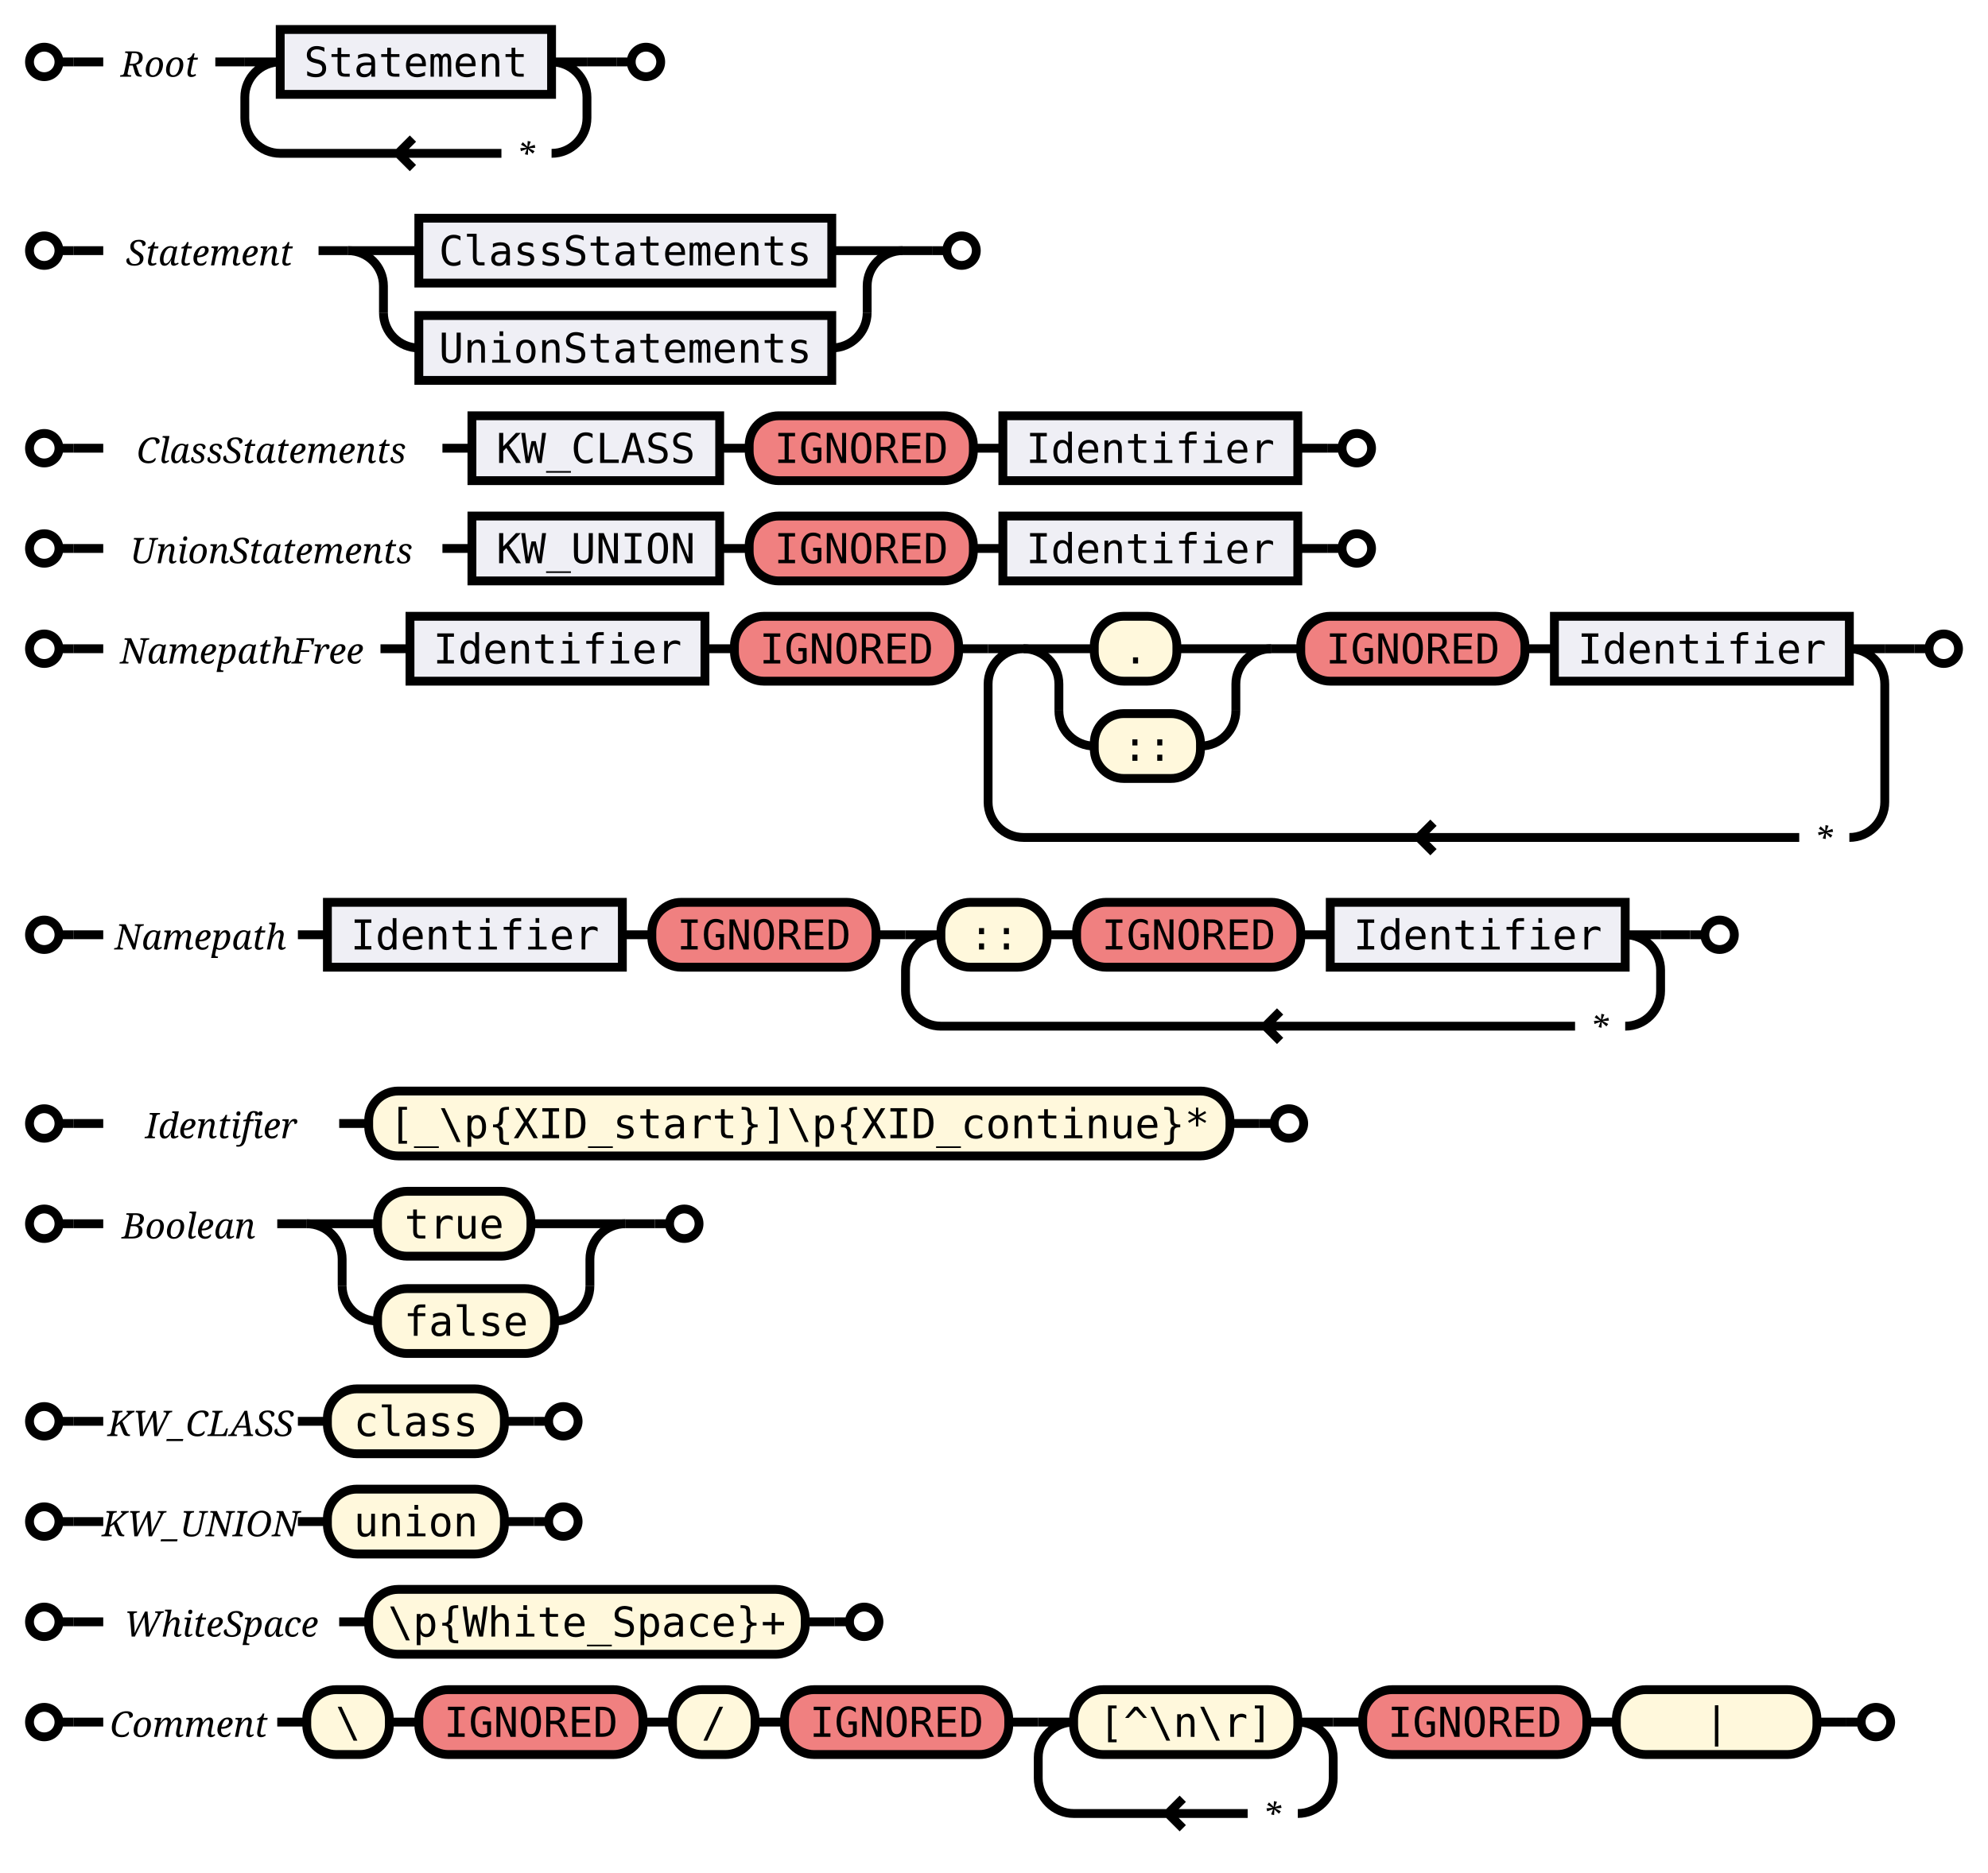
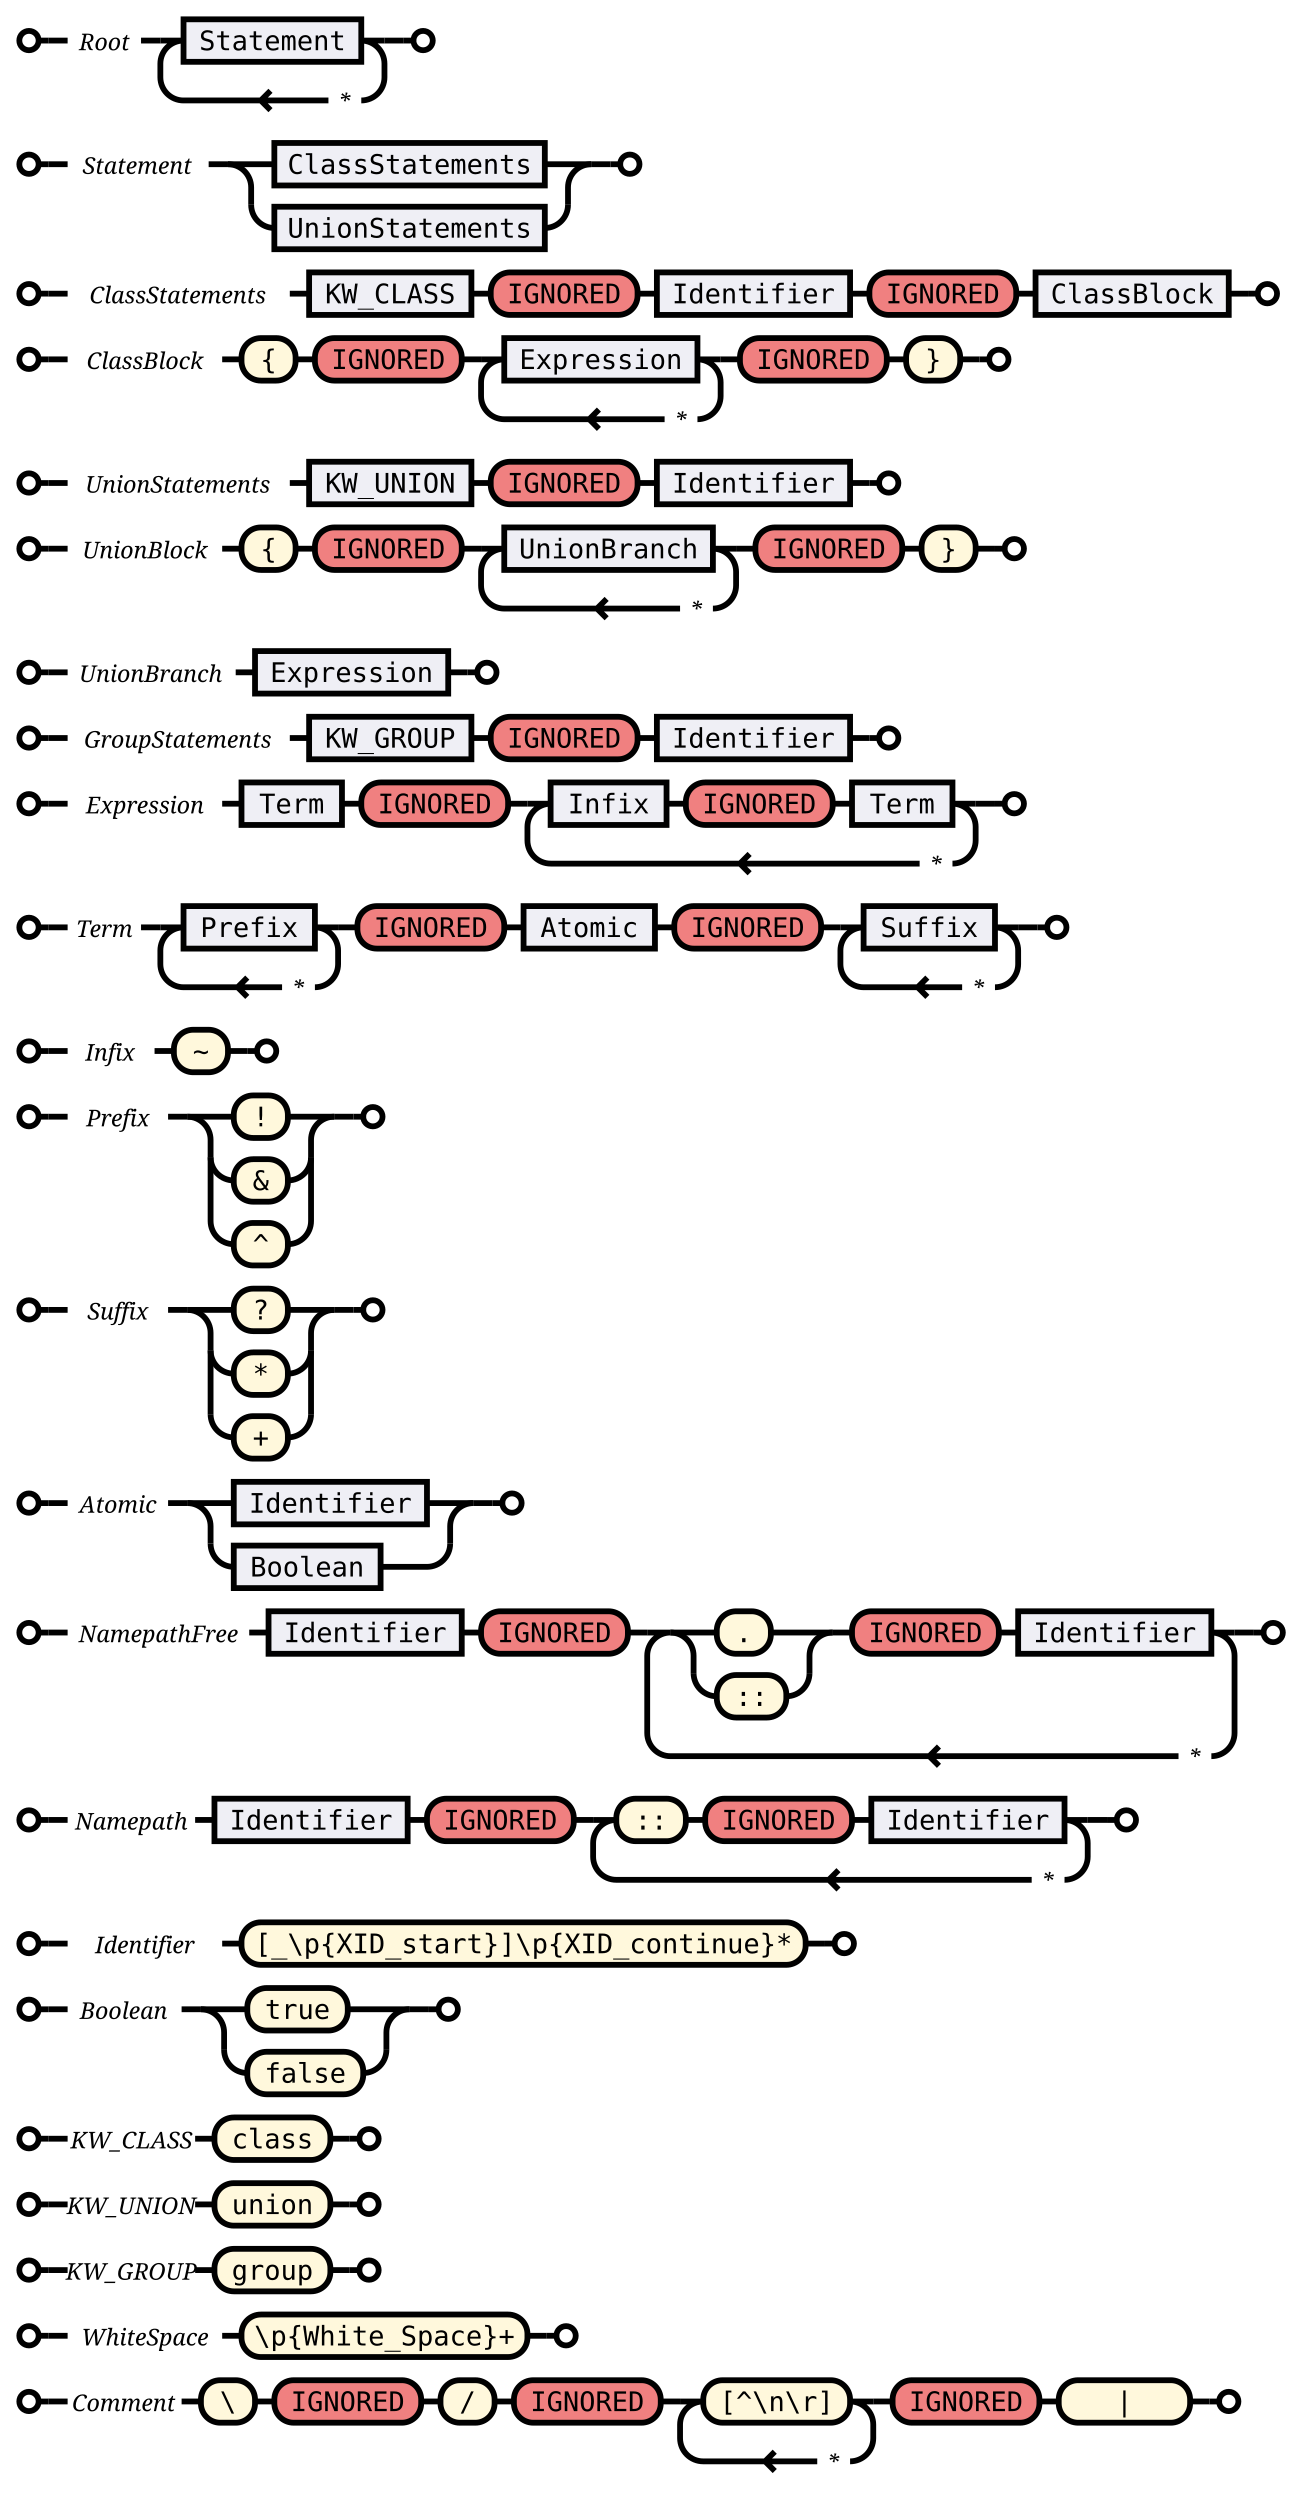
- <svg xmlns="http://www.w3.org/2000/svg" xmlns:xlink="http://www.w3.org/1999/xlink" class="railroad" viewBox="0 0 674 635">
+ <svg xmlns="http://www.w3.org/2000/svg" xmlns:xlink="http://www.w3.org/1999/xlink" class="railroad" viewBox="0 0 674 1294">
  <style type="text/css">
        svg.railroad {
        background-color: hsl(30, 20%, 95%);
        background-size: 15px 15px;
        background-image: linear-gradient(to right, rgba(30, 30, 30, .05) 1px, transparent 1px),
        linear-gradient(to bottom, rgba(30, 30, 30, .05) 1px, transparent 1px);
        }

        svg.railroad path {
        stroke-width: 3px;
        stroke: black;
        fill: transparent;
        }

        svg.railroad .debug {
        stroke-width: 1px;
        stroke: red;
        }

        svg.railroad text {
        font-size: 14px;
        font-family: monospace;
        text-anchor: middle;
        }

        svg.railroad .nonterminal text {
        font-weight: bold;
        }

        svg.railroad text.comment {
        font-family: serif;
        font-style: italic;
        font-size: 12px;
        }

        svg.railroad rect {
        stroke-width: 3px;
        stroke: black;
        }

        svg.railroad g.labeledbox &gt; rect {
        stroke-width: 1px;
        stroke: grey;
        stroke-dasharray: 5px;
        fill: rgba(90, 90, 150, .1);
        }

        svg.railroad .symbol &gt; rect {
        fill: rgba(90, 90, 150, .1);
        }

        svg.railroad .regex &gt; rect {
        fill: honeydew;
        }

        svg.railroad .string &gt; rect {
        fill: cornsilk;
        }

        svg.railroad .character &gt; rect {
        fill: lightcoral;
        }
    </style>
  <g class="verticalgrid">
    <g class="sequence">
      <path d=" M 10 21 a 5 5 0 0 1 5 -5 a 5 5 0 0 1 5 5 a 5 5 0 0 1 -5 5 a 5 5 0 0 1 -5 -5 m 10 0 h 5" />
      <text class="comment" id="Root" x="54" y="26">
                Root
            </text>
      <g class="repeat">
        <path d=" M 83 21 h 12 m 92 0 h 12 m -12 0 a 12 12 0 0 1 12 12 v 7 a 12 12 0 0 1 -12 12 m -17 0 h -75 m 40 0 l 5 -5 m 0 10 l -5 -5 m -40 0 a 12 12 0 0 1 -12 -12 v -7 a 12 12 0 0 1 12 -12" />
        <text class="comment" x="178" y="57">
                    *
                </text>
        <a class="link" xlink:href="#Statement">
          <g class="symbol">
            <rect height="22" width="92" x="95" y="10" />
            <text x="141" y="26">
                            Statement
                        </text>
          </g>
        </a>
      </g>
      <path d=" M 209 21 h 5 a 5 5 0 0 1 5 -5 a 5 5 0 0 1 5 5 a 5 5 0 0 1 -5 5 a 5 5 0 0 1 -5 -5" />
      <path d=" M 25 21 h 10" />
      <path d=" M 73 21 h 10" />
      <path d=" M 199 21 h 10" />
    </g>
    <g class="sequence">
      <path d=" M 10 85 a 5 5 0 0 1 5 -5 a 5 5 0 0 1 5 5 a 5 5 0 0 1 -5 5 a 5 5 0 0 1 -5 -5 m 10 0 h 5" />
      <text class="comment" id="Statement" x="71" y="90">
                Statement
            </text>
      <g class="choice">
        <path d=" M 118 85 h 24 m 140 0 h 24" />
        <a class="link" xlink:href="#ClassStatements">
          <g class="symbol">
            <rect height="22" width="140" x="142" y="74" />
            <text x="212" y="90">
                            ClassStatements
                        </text>
          </g>
        </a>
        <path d=" M 118 85 a 12 12 0 0 1 12 12 v 9 m 164 0 v -9 a 12 12 0 0 1 12 -12" />
        <path d=" M 130 106 v 0 a 12 12 0 0 0 12 12 m 140 0 h 0 a 12 12 0 0 0 12 -12 v 0" />
        <a class="link" xlink:href="#UnionStatements">
          <g class="symbol">
            <rect height="22" width="140" x="142" y="107" />
            <text x="212" y="123">
                            UnionStatements
                        </text>
          </g>
        </a>
      </g>
      <path d=" M 316 85 h 5 a 5 5 0 0 1 5 -5 a 5 5 0 0 1 5 5 a 5 5 0 0 1 -5 5 a 5 5 0 0 1 -5 -5" />
      <path d=" M 25 85 h 10" />
      <path d=" M 108 85 h 10" />
      <path d=" M 306 85 h 10" />
    </g>
    <g class="sequence">
      <path d=" M 10 152 a 5 5 0 0 1 5 -5 a 5 5 0 0 1 5 5 a 5 5 0 0 1 -5 5 a 5 5 0 0 1 -5 -5 m 10 0 h 5" />
      <text class="comment" id="ClassStatements" x="92" y="157">
                ClassStatements
            </text>
      <g class="sequence">
        <a class="link" xlink:href="#KW_CLASS">
          <g class="symbol">
            <rect height="22" width="84" x="160" y="141" />
            <text x="202" y="157">
                            KW_CLASS
                        </text>
          </g>
        </a>
        <g class="character">
          <rect height="22" rx="10" ry="10" width="76" x="254" y="141" />
          <text x="292" y="157">
                        IGNORED
                    </text>
        </g>
        <a class="link" xlink:href="#Identifier">
          <g class="symbol">
            <rect height="22" width="100" x="340" y="141" />
            <text x="390" y="157">
                            Identifier
                        </text>
          </g>
        </a>
+         <g class="character">
+           <rect height="22" rx="10" ry="10" width="76" x="450" y="141" />
+           <text x="488" y="157">
+                         IGNORED
+                     </text>
+         </g>
+         <a class="link" xlink:href="#ClassBlock">
+           <g class="symbol">
+             <rect height="22" width="100" x="536" y="141" />
+             <text x="586" y="157">
+                             ClassBlock
+                         </text>
+           </g>
+         </a>
        <path d=" M 244 152 h 10" />
        <path d=" M 330 152 h 10" />
-       </g>
-       <path d=" M 450 152 h 5 a 5 5 0 0 1 5 -5 a 5 5 0 0 1 5 5 a 5 5 0 0 1 -5 5 a 5 5 0 0 1 -5 -5" />
+         <path d=" M 440 152 h 10" />
+         <path d=" M 526 152 h 10" />
+       </g>
+       <path d=" M 646 152 h 5 a 5 5 0 0 1 5 -5 a 5 5 0 0 1 5 5 a 5 5 0 0 1 -5 5 a 5 5 0 0 1 -5 -5" />
      <path d=" M 25 152 h 10" />
      <path d=" M 150 152 h 10" />
-       <path d=" M 440 152 h 10" />
+       <path d=" M 636 152 h 10" />
    </g>
    <g class="sequence">
      <path d=" M 10 186 a 5 5 0 0 1 5 -5 a 5 5 0 0 1 5 5 a 5 5 0 0 1 -5 5 a 5 5 0 0 1 -5 -5 m 10 0 h 5" />
-       <text class="comment" id="UnionStatements" x="92" y="191">
+       <text class="comment" id="ClassBlock" x="75" y="191">
+                 ClassBlock
+             </text>
+       <g class="sequence">
+         <g class="string">
+           <rect height="22" rx="10" ry="10" width="28" x="125" y="175" />
+           <text x="139" y="191">
+                         {
+                     </text>
+         </g>
+         <g class="character">
+           <rect height="22" rx="10" ry="10" width="76" x="163" y="175" />
+           <text x="201" y="191">
+                         IGNORED
+                     </text>
+         </g>
+         <g class="repeat">
+           <path d=" M 249 186 h 12 m 100 0 h 12 m -12 0 a 12 12 0 0 1 12 12 v 7 a 12 12 0 0 1 -12 12 m -17 0 h -83 m 44 0 l 5 -5 m 0 10 l -5 -5 m -44 0 a 12 12 0 0 1 -12 -12 v -7 a 12 12 0 0 1 12 -12" />
+           <text class="comment" x="352" y="222">
+                         *
+                     </text>
+           <a class="link" xlink:href="#Expression">
+             <g class="symbol">
+               <rect height="22" width="100" x="261" y="175" />
+               <text x="311" y="191">
+                                 Expression
+                             </text>
+             </g>
+           </a>
+         </g>
+         <g class="character">
+           <rect height="22" rx="10" ry="10" width="76" x="383" y="175" />
+           <text x="421" y="191">
+                         IGNORED
+                     </text>
+         </g>
+         <g class="string">
+           <rect height="22" rx="10" ry="10" width="28" x="469" y="175" />
+           <text x="483" y="191">
+                         }
+                     </text>
+         </g>
+         <path d=" M 153 186 h 10" />
+         <path d=" M 239 186 h 10" />
+         <path d=" M 373 186 h 10" />
+         <path d=" M 459 186 h 10" />
+       </g>
+       <path d=" M 507 186 h 5 a 5 5 0 0 1 5 -5 a 5 5 0 0 1 5 5 a 5 5 0 0 1 -5 5 a 5 5 0 0 1 -5 -5" />
+       <path d=" M 25 186 h 10" />
+       <path d=" M 115 186 h 10" />
+       <path d=" M 497 186 h 10" />
+     </g>
+     <g class="sequence">
+       <path d=" M 10 250 a 5 5 0 0 1 5 -5 a 5 5 0 0 1 5 5 a 5 5 0 0 1 -5 5 a 5 5 0 0 1 -5 -5 m 10 0 h 5" />
+       <text class="comment" id="UnionStatements" x="92" y="255">
                UnionStatements
            </text>
      <g class="sequence">
        <a class="link" xlink:href="#KW_UNION">
          <g class="symbol">
-             <rect height="22" width="84" x="160" y="175" />
-             <text x="202" y="191">
+             <rect height="22" width="84" x="160" y="239" />
+             <text x="202" y="255">
                            KW_UNION
                        </text>
          </g>
        </a>
        <g class="character">
-           <rect height="22" rx="10" ry="10" width="76" x="254" y="175" />
-           <text x="292" y="191">
+           <rect height="22" rx="10" ry="10" width="76" x="254" y="239" />
+           <text x="292" y="255">
                        IGNORED
                    </text>
        </g>
        <a class="link" xlink:href="#Identifier">
          <g class="symbol">
-             <rect height="22" width="100" x="340" y="175" />
-             <text x="390" y="191">
+             <rect height="22" width="100" x="340" y="239" />
+             <text x="390" y="255">
                            Identifier
                        </text>
          </g>
        </a>
-         <path d=" M 244 186 h 10" />
-         <path d=" M 330 186 h 10" />
-       </g>
-       <path d=" M 450 186 h 5 a 5 5 0 0 1 5 -5 a 5 5 0 0 1 5 5 a 5 5 0 0 1 -5 5 a 5 5 0 0 1 -5 -5" />
-       <path d=" M 25 186 h 10" />
-       <path d=" M 150 186 h 10" />
-       <path d=" M 440 186 h 10" />
-     </g>
-     <g class="sequence">
-       <path d=" M 10 220 a 5 5 0 0 1 5 -5 a 5 5 0 0 1 5 5 a 5 5 0 0 1 -5 5 a 5 5 0 0 1 -5 -5 m 10 0 h 5" />
-       <text class="comment" id="NamepathFree" x="82" y="225">
+         <path d=" M 244 250 h 10" />
+         <path d=" M 330 250 h 10" />
+       </g>
+       <path d=" M 450 250 h 5 a 5 5 0 0 1 5 -5 a 5 5 0 0 1 5 5 a 5 5 0 0 1 -5 5 a 5 5 0 0 1 -5 -5" />
+       <path d=" M 25 250 h 10" />
+       <path d=" M 150 250 h 10" />
+       <path d=" M 440 250 h 10" />
+     </g>
+     <g class="sequence">
+       <path d=" M 10 284 a 5 5 0 0 1 5 -5 a 5 5 0 0 1 5 5 a 5 5 0 0 1 -5 5 a 5 5 0 0 1 -5 -5 m 10 0 h 5" />
+       <text class="comment" id="UnionBlock" x="75" y="289">
+                 UnionBlock
+             </text>
+       <g class="sequence">
+         <g class="string">
+           <rect height="22" rx="10" ry="10" width="28" x="125" y="273" />
+           <text x="139" y="289">
+                         {
+                     </text>
+         </g>
+         <g class="character">
+           <rect height="22" rx="10" ry="10" width="76" x="163" y="273" />
+           <text x="201" y="289">
+                         IGNORED
+                     </text>
+         </g>
+         <g class="repeat">
+           <path d=" M 249 284 h 12 m 108 0 h 12 m -12 0 a 12 12 0 0 1 12 12 v 7 a 12 12 0 0 1 -12 12 m -17 0 h -91 m 48 0 l 5 -5 m 0 10 l -5 -5 m -48 0 a 12 12 0 0 1 -12 -12 v -7 a 12 12 0 0 1 12 -12" />
+           <text class="comment" x="360" y="320">
+                         *
+                     </text>
+           <a class="link" xlink:href="#UnionBranch">
+             <g class="symbol">
+               <rect height="22" width="108" x="261" y="273" />
+               <text x="315" y="289">
+                                 UnionBranch
+                             </text>
+             </g>
+           </a>
+         </g>
+         <g class="character">
+           <rect height="22" rx="10" ry="10" width="76" x="391" y="273" />
+           <text x="429" y="289">
+                         IGNORED
+                     </text>
+         </g>
+         <g class="string">
+           <rect height="22" rx="10" ry="10" width="28" x="477" y="273" />
+           <text x="491" y="289">
+                         }
+                     </text>
+         </g>
+         <path d=" M 153 284 h 10" />
+         <path d=" M 239 284 h 10" />
+         <path d=" M 381 284 h 10" />
+         <path d=" M 467 284 h 10" />
+       </g>
+       <path d=" M 515 284 h 5 a 5 5 0 0 1 5 -5 a 5 5 0 0 1 5 5 a 5 5 0 0 1 -5 5 a 5 5 0 0 1 -5 -5" />
+       <path d=" M 25 284 h 10" />
+       <path d=" M 115 284 h 10" />
+       <path d=" M 505 284 h 10" />
+     </g>
+     <g class="sequence">
+       <path d=" M 10 348 a 5 5 0 0 1 5 -5 a 5 5 0 0 1 5 5 a 5 5 0 0 1 -5 5 a 5 5 0 0 1 -5 -5 m 10 0 h 5" />
+       <text class="comment" id="UnionBranch" x="78" y="353">
+                 UnionBranch
+             </text>
+       <a class="link" xlink:href="#Expression">
+         <g class="symbol">
+           <rect height="22" width="100" x="132" y="337" />
+           <text x="182" y="353">
+                         Expression
+                     </text>
+         </g>
+       </a>
+       <path d=" M 242 348 h 5 a 5 5 0 0 1 5 -5 a 5 5 0 0 1 5 5 a 5 5 0 0 1 -5 5 a 5 5 0 0 1 -5 -5" />
+       <path d=" M 25 348 h 10" />
+       <path d=" M 122 348 h 10" />
+       <path d=" M 232 348 h 10" />
+     </g>
+     <g class="sequence">
+       <path d=" M 10 382 a 5 5 0 0 1 5 -5 a 5 5 0 0 1 5 5 a 5 5 0 0 1 -5 5 a 5 5 0 0 1 -5 -5 m 10 0 h 5" />
+       <text class="comment" id="GroupStatements" x="92" y="387">
+                 GroupStatements
+             </text>
+       <g class="sequence">
+         <a class="link" xlink:href="#KW_GROUP">
+           <g class="symbol">
+             <rect height="22" width="84" x="160" y="371" />
+             <text x="202" y="387">
+                             KW_GROUP
+                         </text>
+           </g>
+         </a>
+         <g class="character">
+           <rect height="22" rx="10" ry="10" width="76" x="254" y="371" />
+           <text x="292" y="387">
+                         IGNORED
+                     </text>
+         </g>
+         <a class="link" xlink:href="#Identifier">
+           <g class="symbol">
+             <rect height="22" width="100" x="340" y="371" />
+             <text x="390" y="387">
+                             Identifier
+                         </text>
+           </g>
+         </a>
+         <path d=" M 244 382 h 10" />
+         <path d=" M 330 382 h 10" />
+       </g>
+       <path d=" M 450 382 h 5 a 5 5 0 0 1 5 -5 a 5 5 0 0 1 5 5 a 5 5 0 0 1 -5 5 a 5 5 0 0 1 -5 -5" />
+       <path d=" M 25 382 h 10" />
+       <path d=" M 150 382 h 10" />
+       <path d=" M 440 382 h 10" />
+     </g>
+     <g class="sequence">
+       <path d=" M 10 416 a 5 5 0 0 1 5 -5 a 5 5 0 0 1 5 5 a 5 5 0 0 1 -5 5 a 5 5 0 0 1 -5 -5 m 10 0 h 5" />
+       <text class="comment" id="Expression" x="75" y="421">
+                 Expression
+             </text>
+       <g class="sequence">
+         <a class="link" xlink:href="#Term">
+           <g class="symbol">
+             <rect height="22" width="52" x="125" y="405" />
+             <text x="151" y="421">
+                             Term
+                         </text>
+           </g>
+         </a>
+         <g class="character">
+           <rect height="22" rx="10" ry="10" width="76" x="187" y="405" />
+           <text x="225" y="421">
+                         IGNORED
+                     </text>
+         </g>
+         <g class="repeat">
+           <path d=" M 273 416 h 12 m 208 0 h 12 m -12 0 a 12 12 0 0 1 12 12 v 7 a 12 12 0 0 1 -12 12 m -17 0 h -191 m 98 0 l 5 -5 m 0 10 l -5 -5 m -98 0 a 12 12 0 0 1 -12 -12 v -7 a 12 12 0 0 1 12 -12" />
+           <text class="comment" x="484" y="452">
+                         *
+                     </text>
+           <g class="sequence">
+             <a class="link" xlink:href="#Infix">
+               <g class="symbol">
+                 <rect height="22" width="60" x="285" y="405" />
+                 <text x="315" y="421">
+                                     Infix
+                                 </text>
+               </g>
+             </a>
+             <g class="character">
+               <rect height="22" rx="10" ry="10" width="76" x="355" y="405" />
+               <text x="393" y="421">
+                                 IGNORED
+                             </text>
+             </g>
+             <a class="link" xlink:href="#Term">
+               <g class="symbol">
+                 <rect height="22" width="52" x="441" y="405" />
+                 <text x="467" y="421">
+                                     Term
+                                 </text>
+               </g>
+             </a>
+             <path d=" M 345 416 h 10" />
+             <path d=" M 431 416 h 10" />
+           </g>
+         </g>
+         <path d=" M 177 416 h 10" />
+         <path d=" M 263 416 h 10" />
+       </g>
+       <path d=" M 515 416 h 5 a 5 5 0 0 1 5 -5 a 5 5 0 0 1 5 5 a 5 5 0 0 1 -5 5 a 5 5 0 0 1 -5 -5" />
+       <path d=" M 25 416 h 10" />
+       <path d=" M 115 416 h 10" />
+       <path d=" M 505 416 h 10" />
+     </g>
+     <g class="sequence">
+       <path d=" M 10 480 a 5 5 0 0 1 5 -5 a 5 5 0 0 1 5 5 a 5 5 0 0 1 -5 5 a 5 5 0 0 1 -5 -5 m 10 0 h 5" />
+       <text class="comment" id="Term" x="54" y="485">
+                 Term
+             </text>
+       <g class="sequence">
+         <g class="repeat">
+           <path d=" M 83 480 h 12 m 68 0 h 12 m -12 0 a 12 12 0 0 1 12 12 v 7 a 12 12 0 0 1 -12 12 m -17 0 h -51 m 28 0 l 5 -5 m 0 10 l -5 -5 m -28 0 a 12 12 0 0 1 -12 -12 v -7 a 12 12 0 0 1 12 -12" />
+           <text class="comment" x="154" y="516">
+                         *
+                     </text>
+           <a class="link" xlink:href="#Prefix">
+             <g class="symbol">
+               <rect height="22" width="68" x="95" y="469" />
+               <text x="129" y="485">
+                                 Prefix
+                             </text>
+             </g>
+           </a>
+         </g>
+         <g class="character">
+           <rect height="22" rx="10" ry="10" width="76" x="185" y="469" />
+           <text x="223" y="485">
+                         IGNORED
+                     </text>
+         </g>
+         <a class="link" xlink:href="#Atomic">
+           <g class="symbol">
+             <rect height="22" width="68" x="271" y="469" />
+             <text x="305" y="485">
+                             Atomic
+                         </text>
+           </g>
+         </a>
+         <g class="character">
+           <rect height="22" rx="10" ry="10" width="76" x="349" y="469" />
+           <text x="387" y="485">
+                         IGNORED
+                     </text>
+         </g>
+         <g class="repeat">
+           <path d=" M 435 480 h 12 m 68 0 h 12 m -12 0 a 12 12 0 0 1 12 12 v 7 a 12 12 0 0 1 -12 12 m -17 0 h -51 m 28 0 l 5 -5 m 0 10 l -5 -5 m -28 0 a 12 12 0 0 1 -12 -12 v -7 a 12 12 0 0 1 12 -12" />
+           <text class="comment" x="506" y="516">
+                         *
+                     </text>
+           <a class="link" xlink:href="#Suffix">
+             <g class="symbol">
+               <rect height="22" width="68" x="447" y="469" />
+               <text x="481" y="485">
+                                 Suffix
+                             </text>
+             </g>
+           </a>
+         </g>
+         <path d=" M 175 480 h 10" />
+         <path d=" M 261 480 h 10" />
+         <path d=" M 339 480 h 10" />
+         <path d=" M 425 480 h 10" />
+       </g>
+       <path d=" M 537 480 h 5 a 5 5 0 0 1 5 -5 a 5 5 0 0 1 5 5 a 5 5 0 0 1 -5 5 a 5 5 0 0 1 -5 -5" />
+       <path d=" M 25 480 h 10" />
+       <path d=" M 73 480 h 10" />
+       <path d=" M 527 480 h 10" />
+     </g>
+     <g class="sequence">
+       <path d=" M 10 544 a 5 5 0 0 1 5 -5 a 5 5 0 0 1 5 5 a 5 5 0 0 1 -5 5 a 5 5 0 0 1 -5 -5 m 10 0 h 5" />
+       <text class="comment" id="Infix" x="57" y="549">
+                 Infix
+             </text>
+       <g class="choice">
+         <path d=" M 90 544 h 0 m 28 0 h 0" />
+         <g class="string">
+           <rect height="22" rx="10" ry="10" width="28" x="90" y="533" />
+           <text x="104" y="549">
+                         ~
+                     </text>
+         </g>
+       </g>
+       <path d=" M 128 544 h 5 a 5 5 0 0 1 5 -5 a 5 5 0 0 1 5 5 a 5 5 0 0 1 -5 5 a 5 5 0 0 1 -5 -5" />
+       <path d=" M 25 544 h 10" />
+       <path d=" M 80 544 h 10" />
+       <path d=" M 118 544 h 10" />
+     </g>
+     <g class="sequence">
+       <path d=" M 10 578 a 5 5 0 0 1 5 -5 a 5 5 0 0 1 5 5 a 5 5 0 0 1 -5 5 a 5 5 0 0 1 -5 -5 m 10 0 h 5" />
+       <text class="comment" id="Prefix" x="61" y="583">
+                 Prefix
+             </text>
+       <g class="choice">
+         <path d=" M 97 578 h 24 m 28 0 h 24" />
+         <g class="string">
+           <rect height="22" rx="10" ry="10" width="28" x="121" y="567" />
+           <text x="135" y="583">
+                         !
+                     </text>
+         </g>
+         <path d=" M 97 578 a 12 12 0 0 1 12 12 v 9 m 52 0 v -9 a 12 12 0 0 1 12 -12" />
+         <path d=" M 109 599 v 33 m 52 0 v -33" />
+         <path d=" M 109 599 v 0 a 12 12 0 0 0 12 12 m 28 0 h 0 a 12 12 0 0 0 12 -12 v 0" />
+         <g class="string">
+           <rect height="22" rx="10" ry="10" width="28" x="121" y="600" />
+           <text x="135" y="616">
+                         &amp;
+                     </text>
+         </g>
+         <path d=" M 109 632 v 0 a 12 12 0 0 0 12 12 m 28 0 h 0 a 12 12 0 0 0 12 -12 v 0" />
+         <g class="string">
+           <rect height="22" rx="10" ry="10" width="28" x="121" y="633" />
+           <text x="135" y="649">
+                         ^
+                     </text>
+         </g>
+       </g>
+       <path d=" M 183 578 h 5 a 5 5 0 0 1 5 -5 a 5 5 0 0 1 5 5 a 5 5 0 0 1 -5 5 a 5 5 0 0 1 -5 -5" />
+       <path d=" M 25 578 h 10" />
+       <path d=" M 87 578 h 10" />
+       <path d=" M 173 578 h 10" />
+     </g>
+     <g class="sequence">
+       <path d=" M 10 678 a 5 5 0 0 1 5 -5 a 5 5 0 0 1 5 5 a 5 5 0 0 1 -5 5 a 5 5 0 0 1 -5 -5 m 10 0 h 5" />
+       <text class="comment" id="Suffix" x="61" y="683">
+                 Suffix
+             </text>
+       <g class="choice">
+         <path d=" M 97 678 h 24 m 28 0 h 24" />
+         <g class="string">
+           <rect height="22" rx="10" ry="10" width="28" x="121" y="667" />
+           <text x="135" y="683">
+                         ?
+                     </text>
+         </g>
+         <path d=" M 97 678 a 12 12 0 0 1 12 12 v 9 m 52 0 v -9 a 12 12 0 0 1 12 -12" />
+         <path d=" M 109 699 v 33 m 52 0 v -33" />
+         <path d=" M 109 699 v 0 a 12 12 0 0 0 12 12 m 28 0 h 0 a 12 12 0 0 0 12 -12 v 0" />
+         <g class="string">
+           <rect height="22" rx="10" ry="10" width="28" x="121" y="700" />
+           <text x="135" y="716">
+                         *
+                     </text>
+         </g>
+         <path d=" M 109 732 v 0 a 12 12 0 0 0 12 12 m 28 0 h 0 a 12 12 0 0 0 12 -12 v 0" />
+         <g class="string">
+           <rect height="22" rx="10" ry="10" width="28" x="121" y="733" />
+           <text x="135" y="749">
+                         +
+                     </text>
+         </g>
+       </g>
+       <path d=" M 183 678 h 5 a 5 5 0 0 1 5 -5 a 5 5 0 0 1 5 5 a 5 5 0 0 1 -5 5 a 5 5 0 0 1 -5 -5" />
+       <path d=" M 25 678 h 10" />
+       <path d=" M 87 678 h 10" />
+       <path d=" M 173 678 h 10" />
+     </g>
+     <g class="sequence">
+       <path d=" M 10 778 a 5 5 0 0 1 5 -5 a 5 5 0 0 1 5 5 a 5 5 0 0 1 -5 5 a 5 5 0 0 1 -5 -5 m 10 0 h 5" />
+       <text class="comment" id="Atomic" x="61" y="783">
+                 Atomic
+             </text>
+       <g class="choice">
+         <path d=" M 97 778 h 24 m 100 0 h 24" />
+         <a class="link" xlink:href="#Identifier">
+           <g class="symbol">
+             <rect height="22" width="100" x="121" y="767" />
+             <text x="171" y="783">
+                             Identifier
+                         </text>
+           </g>
+         </a>
+         <path d=" M 97 778 a 12 12 0 0 1 12 12 v 9 m 124 0 v -9 a 12 12 0 0 1 12 -12" />
+         <path d=" M 109 799 v 0 a 12 12 0 0 0 12 12 m 76 0 h 24 a 12 12 0 0 0 12 -12 v 0" />
+         <a class="link" xlink:href="#Boolean">
+           <g class="symbol">
+             <rect height="22" width="76" x="121" y="800" />
+             <text x="159" y="816">
+                             Boolean
+                         </text>
+           </g>
+         </a>
+       </g>
+       <path d=" M 255 778 h 5 a 5 5 0 0 1 5 -5 a 5 5 0 0 1 5 5 a 5 5 0 0 1 -5 5 a 5 5 0 0 1 -5 -5" />
+       <path d=" M 25 778 h 10" />
+       <path d=" M 87 778 h 10" />
+       <path d=" M 245 778 h 10" />
+     </g>
+     <g class="sequence">
+       <path d=" M 10 845 a 5 5 0 0 1 5 -5 a 5 5 0 0 1 5 5 a 5 5 0 0 1 -5 5 a 5 5 0 0 1 -5 -5 m 10 0 h 5" />
+       <text class="comment" id="NamepathFree" x="82" y="850">
                NamepathFree
            </text>
      <g class="sequence">
        <a class="link" xlink:href="#Identifier">
          <g class="symbol">
-             <rect height="22" width="100" x="139" y="209" />
-             <text x="189" y="225">
+             <rect height="22" width="100" x="139" y="834" />
+             <text x="189" y="850">
                            Identifier
                        </text>
          </g>
        </a>
        <g class="character">
-           <rect height="22" rx="10" ry="10" width="76" x="249" y="209" />
-           <text x="287" y="225">
+           <rect height="22" rx="10" ry="10" width="76" x="249" y="834" />
+           <text x="287" y="850">
                        IGNORED
                    </text>
        </g>
        <g class="repeat">
-           <path d=" M 335 220 h 12 m 280 0 h 12 m -12 0 a 12 12 0 0 1 12 12 v 40 a 12 12 0 0 1 -12 12 m -17 0 h -263 m 134 0 l 5 -5 m 0 10 l -5 -5 m -134 0 a 12 12 0 0 1 -12 -12 v -40 a 12 12 0 0 1 12 -12" />
-           <text class="comment" x="618" y="289">
+           <path d=" M 335 845 h 12 m 280 0 h 12 m -12 0 a 12 12 0 0 1 12 12 v 40 a 12 12 0 0 1 -12 12 m -17 0 h -263 m 134 0 l 5 -5 m 0 10 l -5 -5 m -134 0 a 12 12 0 0 1 -12 -12 v -40 a 12 12 0 0 1 12 -12" />
+           <text class="comment" x="618" y="914">
                        *
                    </text>
          <g class="sequence">
            <g class="choice">
-               <path d=" M 347 220 h 24 m 28 0 h 32" />
+               <path d=" M 347 845 h 24 m 28 0 h 32" />
              <g class="string">
-                 <rect height="22" rx="10" ry="10" width="28" x="371" y="209" />
-                 <text x="385" y="225">
+                 <rect height="22" rx="10" ry="10" width="28" x="371" y="834" />
+                 <text x="385" y="850">
                                    .
                                </text>
              </g>
-               <path d=" M 347 220 a 12 12 0 0 1 12 12 v 9 m 60 0 v -9 a 12 12 0 0 1 12 -12" />
-               <path d=" M 359 241 v 0 a 12 12 0 0 0 12 12 m 36 0 h 0 a 12 12 0 0 0 12 -12 v 0" />
+               <path d=" M 347 845 a 12 12 0 0 1 12 12 v 9 m 60 0 v -9 a 12 12 0 0 1 12 -12" />
+               <path d=" M 359 866 v 0 a 12 12 0 0 0 12 12 m 36 0 h 0 a 12 12 0 0 0 12 -12 v 0" />
              <g class="string">
-                 <rect height="22" rx="10" ry="10" width="36" x="371" y="242" />
-                 <text x="389" y="258">
+                 <rect height="22" rx="10" ry="10" width="36" x="371" y="867" />
+                 <text x="389" y="883">
                                    ::
                                </text>
              </g>
            </g>
            <g class="character">
-               <rect height="22" rx="10" ry="10" width="76" x="441" y="209" />
-               <text x="479" y="225">
+               <rect height="22" rx="10" ry="10" width="76" x="441" y="834" />
+               <text x="479" y="850">
                                IGNORED
                            </text>
            </g>
            <a class="link" xlink:href="#Identifier">
              <g class="symbol">
-                 <rect height="22" width="100" x="527" y="209" />
-                 <text x="577" y="225">
+                 <rect height="22" width="100" x="527" y="834" />
+                 <text x="577" y="850">
                                    Identifier
                                </text>
              </g>
            </a>
-             <path d=" M 431 220 h 10" />
-             <path d=" M 517 220 h 10" />
-           </g>
-         </g>
-         <path d=" M 239 220 h 10" />
-         <path d=" M 325 220 h 10" />
-       </g>
-       <path d=" M 649 220 h 5 a 5 5 0 0 1 5 -5 a 5 5 0 0 1 5 5 a 5 5 0 0 1 -5 5 a 5 5 0 0 1 -5 -5" />
-       <path d=" M 25 220 h 10" />
-       <path d=" M 129 220 h 10" />
-       <path d=" M 639 220 h 10" />
-     </g>
-     <g class="sequence">
-       <path d=" M 10 317 a 5 5 0 0 1 5 -5 a 5 5 0 0 1 5 5 a 5 5 0 0 1 -5 5 a 5 5 0 0 1 -5 -5 m 10 0 h 5" />
-       <text class="comment" id="Namepath" x="68" y="322">
+             <path d=" M 431 845 h 10" />
+             <path d=" M 517 845 h 10" />
+           </g>
+         </g>
+         <path d=" M 239 845 h 10" />
+         <path d=" M 325 845 h 10" />
+       </g>
+       <path d=" M 649 845 h 5 a 5 5 0 0 1 5 -5 a 5 5 0 0 1 5 5 a 5 5 0 0 1 -5 5 a 5 5 0 0 1 -5 -5" />
+       <path d=" M 25 845 h 10" />
+       <path d=" M 129 845 h 10" />
+       <path d=" M 639 845 h 10" />
+     </g>
+     <g class="sequence">
+       <path d=" M 10 942 a 5 5 0 0 1 5 -5 a 5 5 0 0 1 5 5 a 5 5 0 0 1 -5 5 a 5 5 0 0 1 -5 -5 m 10 0 h 5" />
+       <text class="comment" id="Namepath" x="68" y="947">
                Namepath
            </text>
      <g class="sequence">
        <a class="link" xlink:href="#Identifier">
          <g class="symbol">
-             <rect height="22" width="100" x="111" y="306" />
-             <text x="161" y="322">
+             <rect height="22" width="100" x="111" y="931" />
+             <text x="161" y="947">
                            Identifier
                        </text>
          </g>
        </a>
        <g class="character">
-           <rect height="22" rx="10" ry="10" width="76" x="221" y="306" />
-           <text x="259" y="322">
+           <rect height="22" rx="10" ry="10" width="76" x="221" y="931" />
+           <text x="259" y="947">
                        IGNORED
                    </text>
        </g>
        <g class="repeat">
-           <path d=" M 307 317 h 12 m 232 0 h 12 m -12 0 a 12 12 0 0 1 12 12 v 7 a 12 12 0 0 1 -12 12 m -17 0 h -215 m 110 0 l 5 -5 m 0 10 l -5 -5 m -110 0 a 12 12 0 0 1 -12 -12 v -7 a 12 12 0 0 1 12 -12" />
-           <text class="comment" x="542" y="353">
+           <path d=" M 307 942 h 12 m 232 0 h 12 m -12 0 a 12 12 0 0 1 12 12 v 7 a 12 12 0 0 1 -12 12 m -17 0 h -215 m 110 0 l 5 -5 m 0 10 l -5 -5 m -110 0 a 12 12 0 0 1 -12 -12 v -7 a 12 12 0 0 1 12 -12" />
+           <text class="comment" x="542" y="978">
                        *
                    </text>
          <g class="sequence">
            <g class="string">
-               <rect height="22" rx="10" ry="10" width="36" x="319" y="306" />
-               <text x="337" y="322">
+               <rect height="22" rx="10" ry="10" width="36" x="319" y="931" />
+               <text x="337" y="947">
                                ::
                            </text>
            </g>
            <g class="character">
-               <rect height="22" rx="10" ry="10" width="76" x="365" y="306" />
-               <text x="403" y="322">
+               <rect height="22" rx="10" ry="10" width="76" x="365" y="931" />
+               <text x="403" y="947">
                                IGNORED
                            </text>
            </g>
            <a class="link" xlink:href="#Identifier">
              <g class="symbol">
-                 <rect height="22" width="100" x="451" y="306" />
-                 <text x="501" y="322">
+                 <rect height="22" width="100" x="451" y="931" />
+                 <text x="501" y="947">
                                    Identifier
                                </text>
              </g>
            </a>
-             <path d=" M 355 317 h 10" />
-             <path d=" M 441 317 h 10" />
-           </g>
-         </g>
-         <path d=" M 211 317 h 10" />
-         <path d=" M 297 317 h 10" />
-       </g>
-       <path d=" M 573 317 h 5 a 5 5 0 0 1 5 -5 a 5 5 0 0 1 5 5 a 5 5 0 0 1 -5 5 a 5 5 0 0 1 -5 -5" />
-       <path d=" M 25 317 h 10" />
-       <path d=" M 101 317 h 10" />
-       <path d=" M 563 317 h 10" />
-     </g>
-     <g class="sequence">
-       <path d=" M 10 381 a 5 5 0 0 1 5 -5 a 5 5 0 0 1 5 5 a 5 5 0 0 1 -5 5 a 5 5 0 0 1 -5 -5 m 10 0 h 5" />
-       <text class="comment" id="Identifier" x="75" y="386">
+             <path d=" M 355 942 h 10" />
+             <path d=" M 441 942 h 10" />
+           </g>
+         </g>
+         <path d=" M 211 942 h 10" />
+         <path d=" M 297 942 h 10" />
+       </g>
+       <path d=" M 573 942 h 5 a 5 5 0 0 1 5 -5 a 5 5 0 0 1 5 5 a 5 5 0 0 1 -5 5 a 5 5 0 0 1 -5 -5" />
+       <path d=" M 25 942 h 10" />
+       <path d=" M 101 942 h 10" />
+       <path d=" M 563 942 h 10" />
+     </g>
+     <g class="sequence">
+       <path d=" M 10 1006 a 5 5 0 0 1 5 -5 a 5 5 0 0 1 5 5 a 5 5 0 0 1 -5 5 a 5 5 0 0 1 -5 -5 m 10 0 h 5" />
+       <text class="comment" id="Identifier" x="75" y="1011">
                Identifier
            </text>
      <g class="string">
-         <rect height="22" rx="10" ry="10" width="292" x="125" y="370" />
-         <text x="271" y="386">
+         <rect height="22" rx="10" ry="10" width="292" x="125" y="995" />
+         <text x="271" y="1011">
                    [_\p{XID_start}]\p{XID_continue}*
                </text>
      </g>
-       <path d=" M 427 381 h 5 a 5 5 0 0 1 5 -5 a 5 5 0 0 1 5 5 a 5 5 0 0 1 -5 5 a 5 5 0 0 1 -5 -5" />
-       <path d=" M 25 381 h 10" />
-       <path d=" M 115 381 h 10" />
-       <path d=" M 417 381 h 10" />
-     </g>
-     <g class="sequence">
-       <path d=" M 10 415 a 5 5 0 0 1 5 -5 a 5 5 0 0 1 5 5 a 5 5 0 0 1 -5 5 a 5 5 0 0 1 -5 -5 m 10 0 h 5" />
-       <text class="comment" id="Boolean" x="64" y="420">
+       <path d=" M 427 1006 h 5 a 5 5 0 0 1 5 -5 a 5 5 0 0 1 5 5 a 5 5 0 0 1 -5 5 a 5 5 0 0 1 -5 -5" />
+       <path d=" M 25 1006 h 10" />
+       <path d=" M 115 1006 h 10" />
+       <path d=" M 417 1006 h 10" />
+     </g>
+     <g class="sequence">
+       <path d=" M 10 1040 a 5 5 0 0 1 5 -5 a 5 5 0 0 1 5 5 a 5 5 0 0 1 -5 5 a 5 5 0 0 1 -5 -5 m 10 0 h 5" />
+       <text class="comment" id="Boolean" x="64" y="1045">
                Boolean
            </text>
      <g class="choice">
-         <path d=" M 104 415 h 24 m 52 0 h 32" />
-         <g class="string">
-           <rect height="22" rx="10" ry="10" width="52" x="128" y="404" />
-           <text x="154" y="420">
+         <path d=" M 104 1040 h 24 m 52 0 h 32" />
+         <g class="string">
+           <rect height="22" rx="10" ry="10" width="52" x="128" y="1029" />
+           <text x="154" y="1045">
                        true
                    </text>
        </g>
-         <path d=" M 104 415 a 12 12 0 0 1 12 12 v 9 m 84 0 v -9 a 12 12 0 0 1 12 -12" />
-         <path d=" M 116 436 v 0 a 12 12 0 0 0 12 12 m 60 0 h 0 a 12 12 0 0 0 12 -12 v 0" />
-         <g class="string">
-           <rect height="22" rx="10" ry="10" width="60" x="128" y="437" />
-           <text x="158" y="453">
+         <path d=" M 104 1040 a 12 12 0 0 1 12 12 v 9 m 84 0 v -9 a 12 12 0 0 1 12 -12" />
+         <path d=" M 116 1061 v 0 a 12 12 0 0 0 12 12 m 60 0 h 0 a 12 12 0 0 0 12 -12 v 0" />
+         <g class="string">
+           <rect height="22" rx="10" ry="10" width="60" x="128" y="1062" />
+           <text x="158" y="1078">
                        false
                    </text>
        </g>
      </g>
-       <path d=" M 222 415 h 5 a 5 5 0 0 1 5 -5 a 5 5 0 0 1 5 5 a 5 5 0 0 1 -5 5 a 5 5 0 0 1 -5 -5" />
-       <path d=" M 25 415 h 10" />
-       <path d=" M 94 415 h 10" />
-       <path d=" M 212 415 h 10" />
-     </g>
-     <g class="sequence">
-       <path d=" M 10 482 a 5 5 0 0 1 5 -5 a 5 5 0 0 1 5 5 a 5 5 0 0 1 -5 5 a 5 5 0 0 1 -5 -5 m 10 0 h 5" />
-       <text class="comment" id="KW_CLASS" x="68" y="487">
+       <path d=" M 222 1040 h 5 a 5 5 0 0 1 5 -5 a 5 5 0 0 1 5 5 a 5 5 0 0 1 -5 5 a 5 5 0 0 1 -5 -5" />
+       <path d=" M 25 1040 h 10" />
+       <path d=" M 94 1040 h 10" />
+       <path d=" M 212 1040 h 10" />
+     </g>
+     <g class="sequence">
+       <path d=" M 10 1107 a 5 5 0 0 1 5 -5 a 5 5 0 0 1 5 5 a 5 5 0 0 1 -5 5 a 5 5 0 0 1 -5 -5 m 10 0 h 5" />
+       <text class="comment" id="KW_CLASS" x="68" y="1112">
                KW_CLASS
            </text>
      <g class="string">
-         <rect height="22" rx="10" ry="10" width="60" x="111" y="471" />
-         <text x="141" y="487">
+         <rect height="22" rx="10" ry="10" width="60" x="111" y="1096" />
+         <text x="141" y="1112">
                    class
                </text>
      </g>
-       <path d=" M 181 482 h 5 a 5 5 0 0 1 5 -5 a 5 5 0 0 1 5 5 a 5 5 0 0 1 -5 5 a 5 5 0 0 1 -5 -5" />
-       <path d=" M 25 482 h 10" />
-       <path d=" M 101 482 h 10" />
-       <path d=" M 171 482 h 10" />
-     </g>
-     <g class="sequence">
-       <path d=" M 10 516 a 5 5 0 0 1 5 -5 a 5 5 0 0 1 5 5 a 5 5 0 0 1 -5 5 a 5 5 0 0 1 -5 -5 m 10 0 h 5" />
-       <text class="comment" id="KW_UNION" x="68" y="521">
+       <path d=" M 181 1107 h 5 a 5 5 0 0 1 5 -5 a 5 5 0 0 1 5 5 a 5 5 0 0 1 -5 5 a 5 5 0 0 1 -5 -5" />
+       <path d=" M 25 1107 h 10" />
+       <path d=" M 101 1107 h 10" />
+       <path d=" M 171 1107 h 10" />
+     </g>
+     <g class="sequence">
+       <path d=" M 10 1141 a 5 5 0 0 1 5 -5 a 5 5 0 0 1 5 5 a 5 5 0 0 1 -5 5 a 5 5 0 0 1 -5 -5 m 10 0 h 5" />
+       <text class="comment" id="KW_UNION" x="68" y="1146">
                KW_UNION
            </text>
      <g class="string">
-         <rect height="22" rx="10" ry="10" width="60" x="111" y="505" />
-         <text x="141" y="521">
+         <rect height="22" rx="10" ry="10" width="60" x="111" y="1130" />
+         <text x="141" y="1146">
                    union
                </text>
      </g>
-       <path d=" M 181 516 h 5 a 5 5 0 0 1 5 -5 a 5 5 0 0 1 5 5 a 5 5 0 0 1 -5 5 a 5 5 0 0 1 -5 -5" />
-       <path d=" M 25 516 h 10" />
-       <path d=" M 101 516 h 10" />
-       <path d=" M 171 516 h 10" />
-     </g>
-     <g class="sequence">
-       <path d=" M 10 550 a 5 5 0 0 1 5 -5 a 5 5 0 0 1 5 5 a 5 5 0 0 1 -5 5 a 5 5 0 0 1 -5 -5 m 10 0 h 5" />
-       <text class="comment" id="WhiteSpace" x="75" y="555">
+       <path d=" M 181 1141 h 5 a 5 5 0 0 1 5 -5 a 5 5 0 0 1 5 5 a 5 5 0 0 1 -5 5 a 5 5 0 0 1 -5 -5" />
+       <path d=" M 25 1141 h 10" />
+       <path d=" M 101 1141 h 10" />
+       <path d=" M 171 1141 h 10" />
+     </g>
+     <g class="sequence">
+       <path d=" M 10 1175 a 5 5 0 0 1 5 -5 a 5 5 0 0 1 5 5 a 5 5 0 0 1 -5 5 a 5 5 0 0 1 -5 -5 m 10 0 h 5" />
+       <text class="comment" id="KW_GROUP" x="68" y="1180">
+                 KW_GROUP
+             </text>
+       <g class="string">
+         <rect height="22" rx="10" ry="10" width="60" x="111" y="1164" />
+         <text x="141" y="1180">
+                     group
+                 </text>
+       </g>
+       <path d=" M 181 1175 h 5 a 5 5 0 0 1 5 -5 a 5 5 0 0 1 5 5 a 5 5 0 0 1 -5 5 a 5 5 0 0 1 -5 -5" />
+       <path d=" M 25 1175 h 10" />
+       <path d=" M 101 1175 h 10" />
+       <path d=" M 171 1175 h 10" />
+     </g>
+     <g class="sequence">
+       <path d=" M 10 1209 a 5 5 0 0 1 5 -5 a 5 5 0 0 1 5 5 a 5 5 0 0 1 -5 5 a 5 5 0 0 1 -5 -5 m 10 0 h 5" />
+       <text class="comment" id="WhiteSpace" x="75" y="1214">
                WhiteSpace
            </text>
      <g class="string">
-         <rect height="22" rx="10" ry="10" width="148" x="125" y="539" />
-         <text x="199" y="555">
+         <rect height="22" rx="10" ry="10" width="148" x="125" y="1198" />
+         <text x="199" y="1214">
                    \p{White_Space}+
                </text>
      </g>
-       <path d=" M 283 550 h 5 a 5 5 0 0 1 5 -5 a 5 5 0 0 1 5 5 a 5 5 0 0 1 -5 5 a 5 5 0 0 1 -5 -5" />
-       <path d=" M 25 550 h 10" />
-       <path d=" M 115 550 h 10" />
-       <path d=" M 273 550 h 10" />
-     </g>
-     <g class="sequence">
-       <path d=" M 10 584 a 5 5 0 0 1 5 -5 a 5 5 0 0 1 5 5 a 5 5 0 0 1 -5 5 a 5 5 0 0 1 -5 -5 m 10 0 h 5" />
-       <text class="comment" id="Comment" x="64" y="589">
+       <path d=" M 283 1209 h 5 a 5 5 0 0 1 5 -5 a 5 5 0 0 1 5 5 a 5 5 0 0 1 -5 5 a 5 5 0 0 1 -5 -5" />
+       <path d=" M 25 1209 h 10" />
+       <path d=" M 115 1209 h 10" />
+       <path d=" M 273 1209 h 10" />
+     </g>
+     <g class="sequence">
+       <path d=" M 10 1243 a 5 5 0 0 1 5 -5 a 5 5 0 0 1 5 5 a 5 5 0 0 1 -5 5 a 5 5 0 0 1 -5 -5 m 10 0 h 5" />
+       <text class="comment" id="Comment" x="64" y="1248">
                Comment
            </text>
      <g class="choice">
-         <path d=" M 104 584 h 0 m 512 0 h 0" />
+         <path d=" M 104 1243 h 0 m 512 0 h 0" />
        <g class="sequence">
          <g class="string">
-             <rect height="22" rx="10" ry="10" width="28" x="104" y="573" />
-             <text x="118" y="589">
+             <rect height="22" rx="10" ry="10" width="28" x="104" y="1232" />
+             <text x="118" y="1248">
                            \
                        </text>
          </g>
          <g class="character">
-             <rect height="22" rx="10" ry="10" width="76" x="142" y="573" />
-             <text x="180" y="589">
+             <rect height="22" rx="10" ry="10" width="76" x="142" y="1232" />
+             <text x="180" y="1248">
                            IGNORED
                        </text>
          </g>
          <g class="string">
-             <rect height="22" rx="10" ry="10" width="28" x="228" y="573" />
-             <text x="242" y="589">
+             <rect height="22" rx="10" ry="10" width="28" x="228" y="1232" />
+             <text x="242" y="1248">
                            /
                        </text>
          </g>
          <g class="character">
-             <rect height="22" rx="10" ry="10" width="76" x="266" y="573" />
-             <text x="304" y="589">
+             <rect height="22" rx="10" ry="10" width="76" x="266" y="1232" />
+             <text x="304" y="1248">
                            IGNORED
                        </text>
          </g>
          <g class="repeat">
-             <path d=" M 352 584 h 12 m 76 0 h 12 m -12 0 a 12 12 0 0 1 12 12 v 7 a 12 12 0 0 1 -12 12 m -17 0 h -59 m 32 0 l 5 -5 m 0 10 l -5 -5 m -32 0 a 12 12 0 0 1 -12 -12 v -7 a 12 12 0 0 1 12 -12" />
-             <text class="comment" x="431" y="620">
+             <path d=" M 352 1243 h 12 m 76 0 h 12 m -12 0 a 12 12 0 0 1 12 12 v 7 a 12 12 0 0 1 -12 12 m -17 0 h -59 m 32 0 l 5 -5 m 0 10 l -5 -5 m -32 0 a 12 12 0 0 1 -12 -12 v -7 a 12 12 0 0 1 12 -12" />
+             <text class="comment" x="431" y="1279">
                            *
                        </text>
            <g class="string">
-               <rect height="22" rx="10" ry="10" width="76" x="364" y="573" />
-               <text x="402" y="589">
+               <rect height="22" rx="10" ry="10" width="76" x="364" y="1232" />
+               <text x="402" y="1248">
                                [^\n\r]
                            </text>
            </g>
          </g>
          <g class="character">
-             <rect height="22" rx="10" ry="10" width="76" x="462" y="573" />
-             <text x="500" y="589">
+             <rect height="22" rx="10" ry="10" width="76" x="462" y="1232" />
+             <text x="500" y="1248">
                            IGNORED
                        </text>
          </g>
          <g class="string">
-             <rect height="22" rx="10" ry="10" width="68" x="548" y="573" />
-             <text x="582" y="589">
+             <rect height="22" rx="10" ry="10" width="68" x="548" y="1232" />
+             <text x="582" y="1248">

                            |
                        </text>
          </g>
-           <path d=" M 132 584 h 10" />
-           <path d=" M 218 584 h 10" />
-           <path d=" M 256 584 h 10" />
-           <path d=" M 342 584 h 10" />
-           <path d=" M 452 584 h 10" />
-           <path d=" M 538 584 h 10" />
-         </g>
-       </g>
-       <path d=" M 626 584 h 5 a 5 5 0 0 1 5 -5 a 5 5 0 0 1 5 5 a 5 5 0 0 1 -5 5 a 5 5 0 0 1 -5 -5" />
-       <path d=" M 25 584 h 10" />
-       <path d=" M 94 584 h 10" />
-       <path d=" M 616 584 h 10" />
+           <path d=" M 132 1243 h 10" />
+           <path d=" M 218 1243 h 10" />
+           <path d=" M 256 1243 h 10" />
+           <path d=" M 342 1243 h 10" />
+           <path d=" M 452 1243 h 10" />
+           <path d=" M 538 1243 h 10" />
+         </g>
+       </g>
+       <path d=" M 626 1243 h 5 a 5 5 0 0 1 5 -5 a 5 5 0 0 1 5 5 a 5 5 0 0 1 -5 5 a 5 5 0 0 1 -5 -5" />
+       <path d=" M 25 1243 h 10" />
+       <path d=" M 94 1243 h 10" />
+       <path d=" M 616 1243 h 10" />
    </g>
  </g>
</svg>
